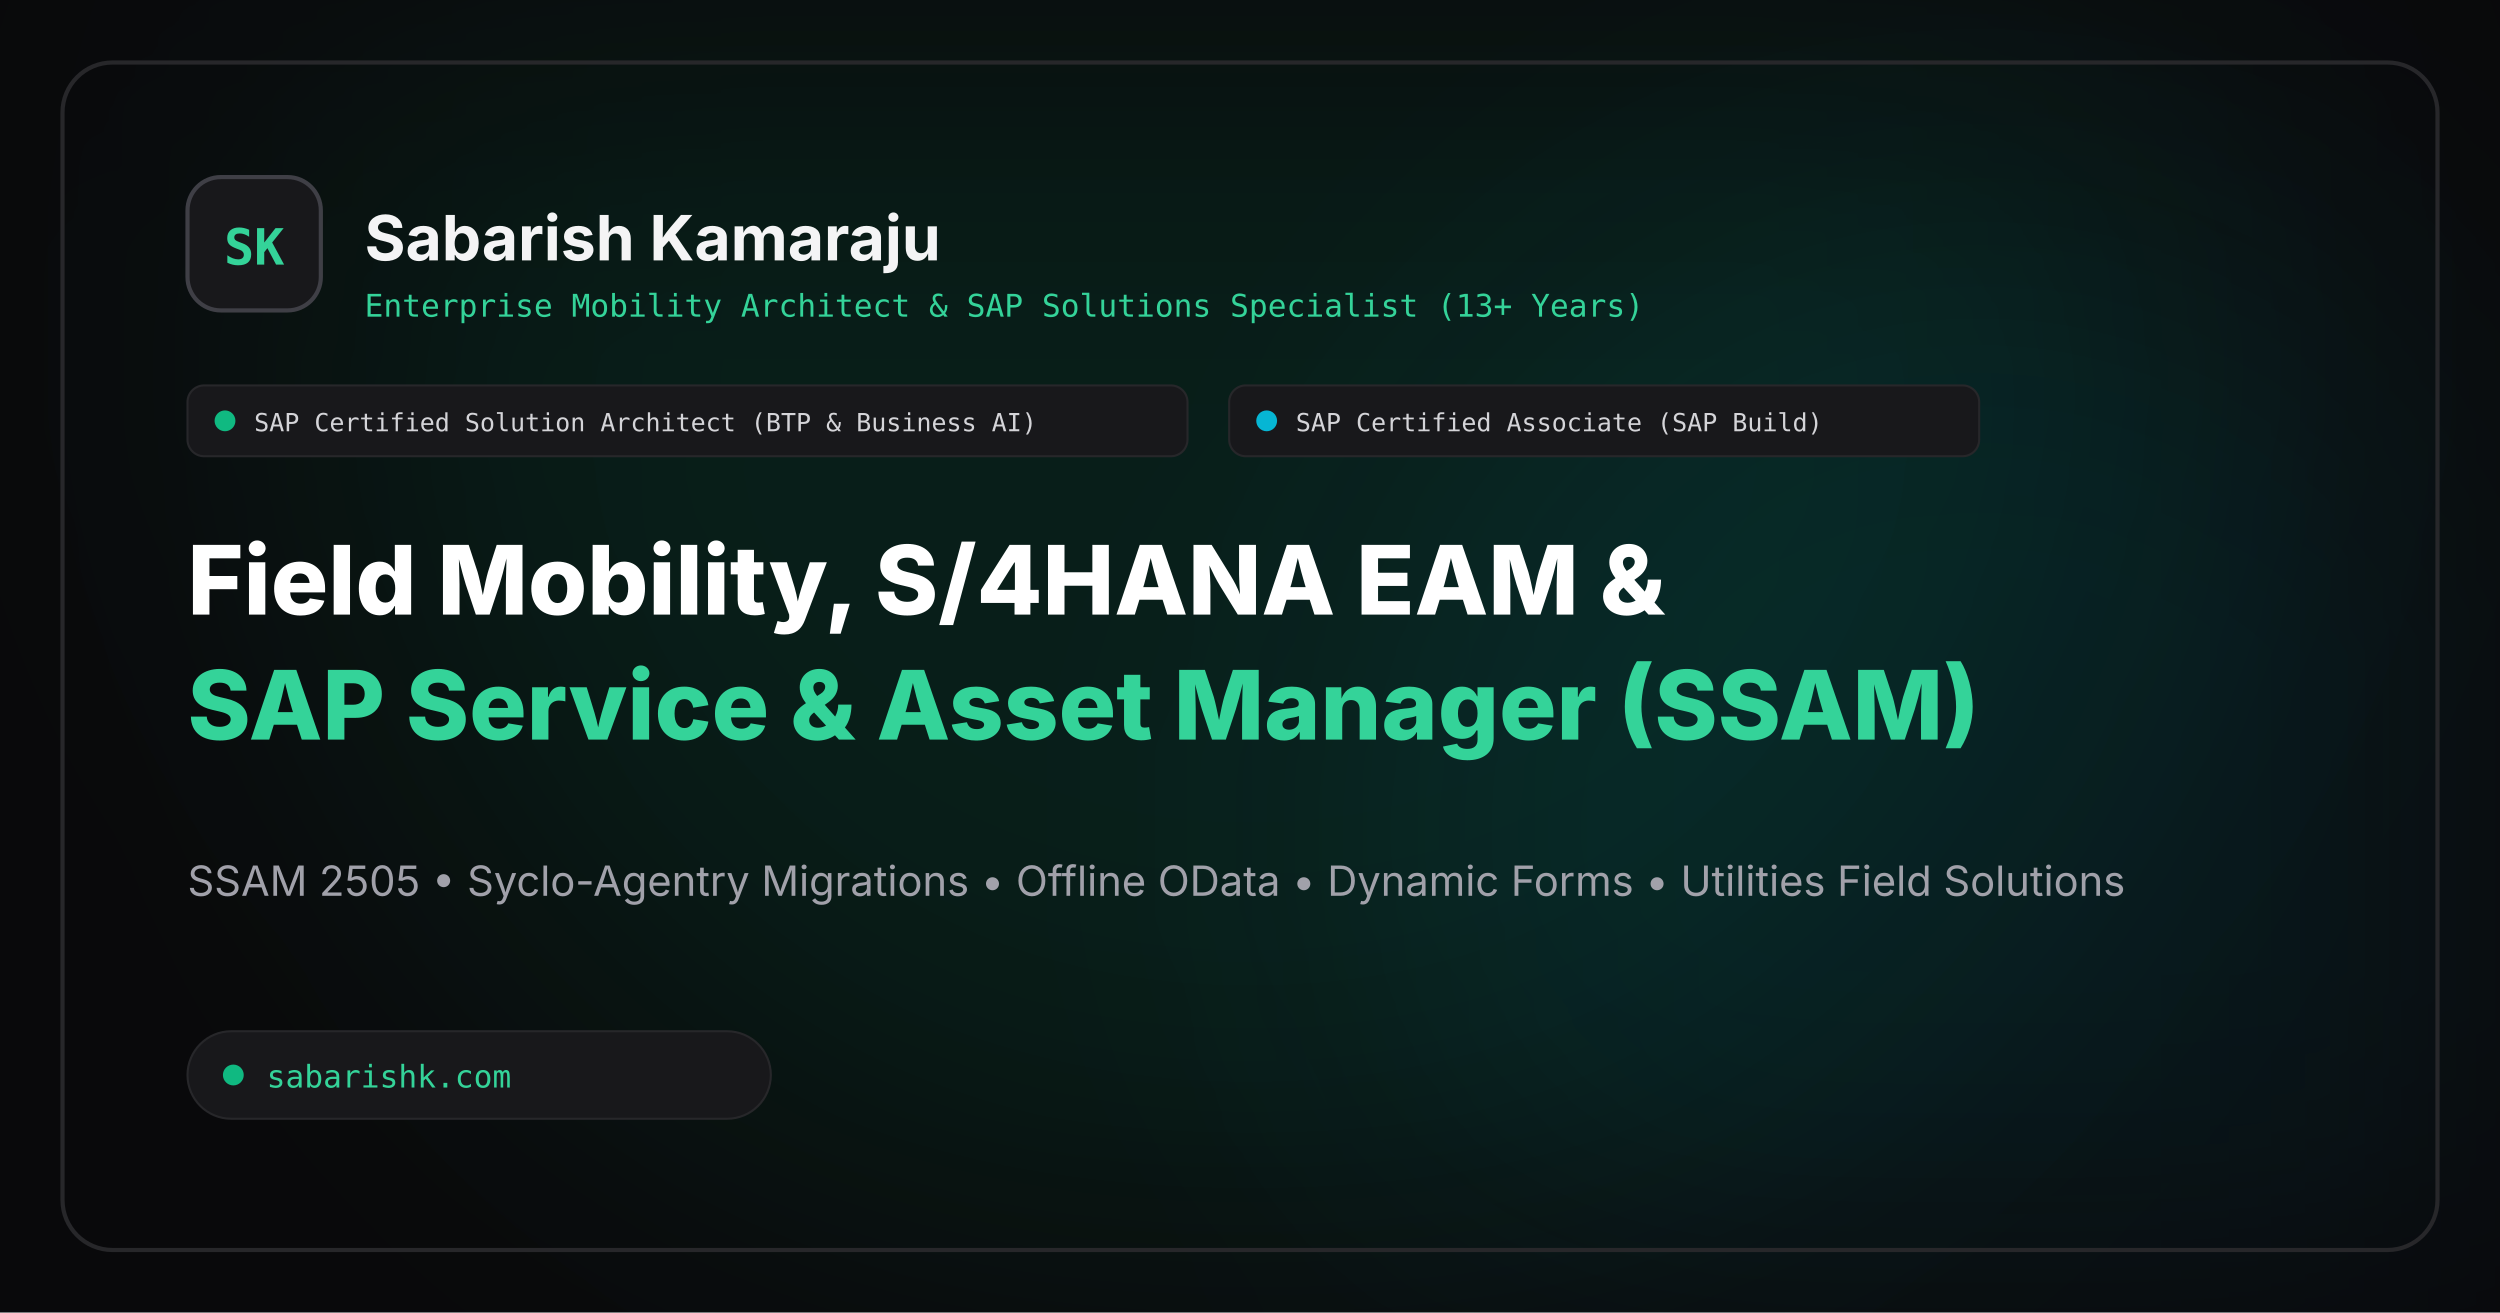
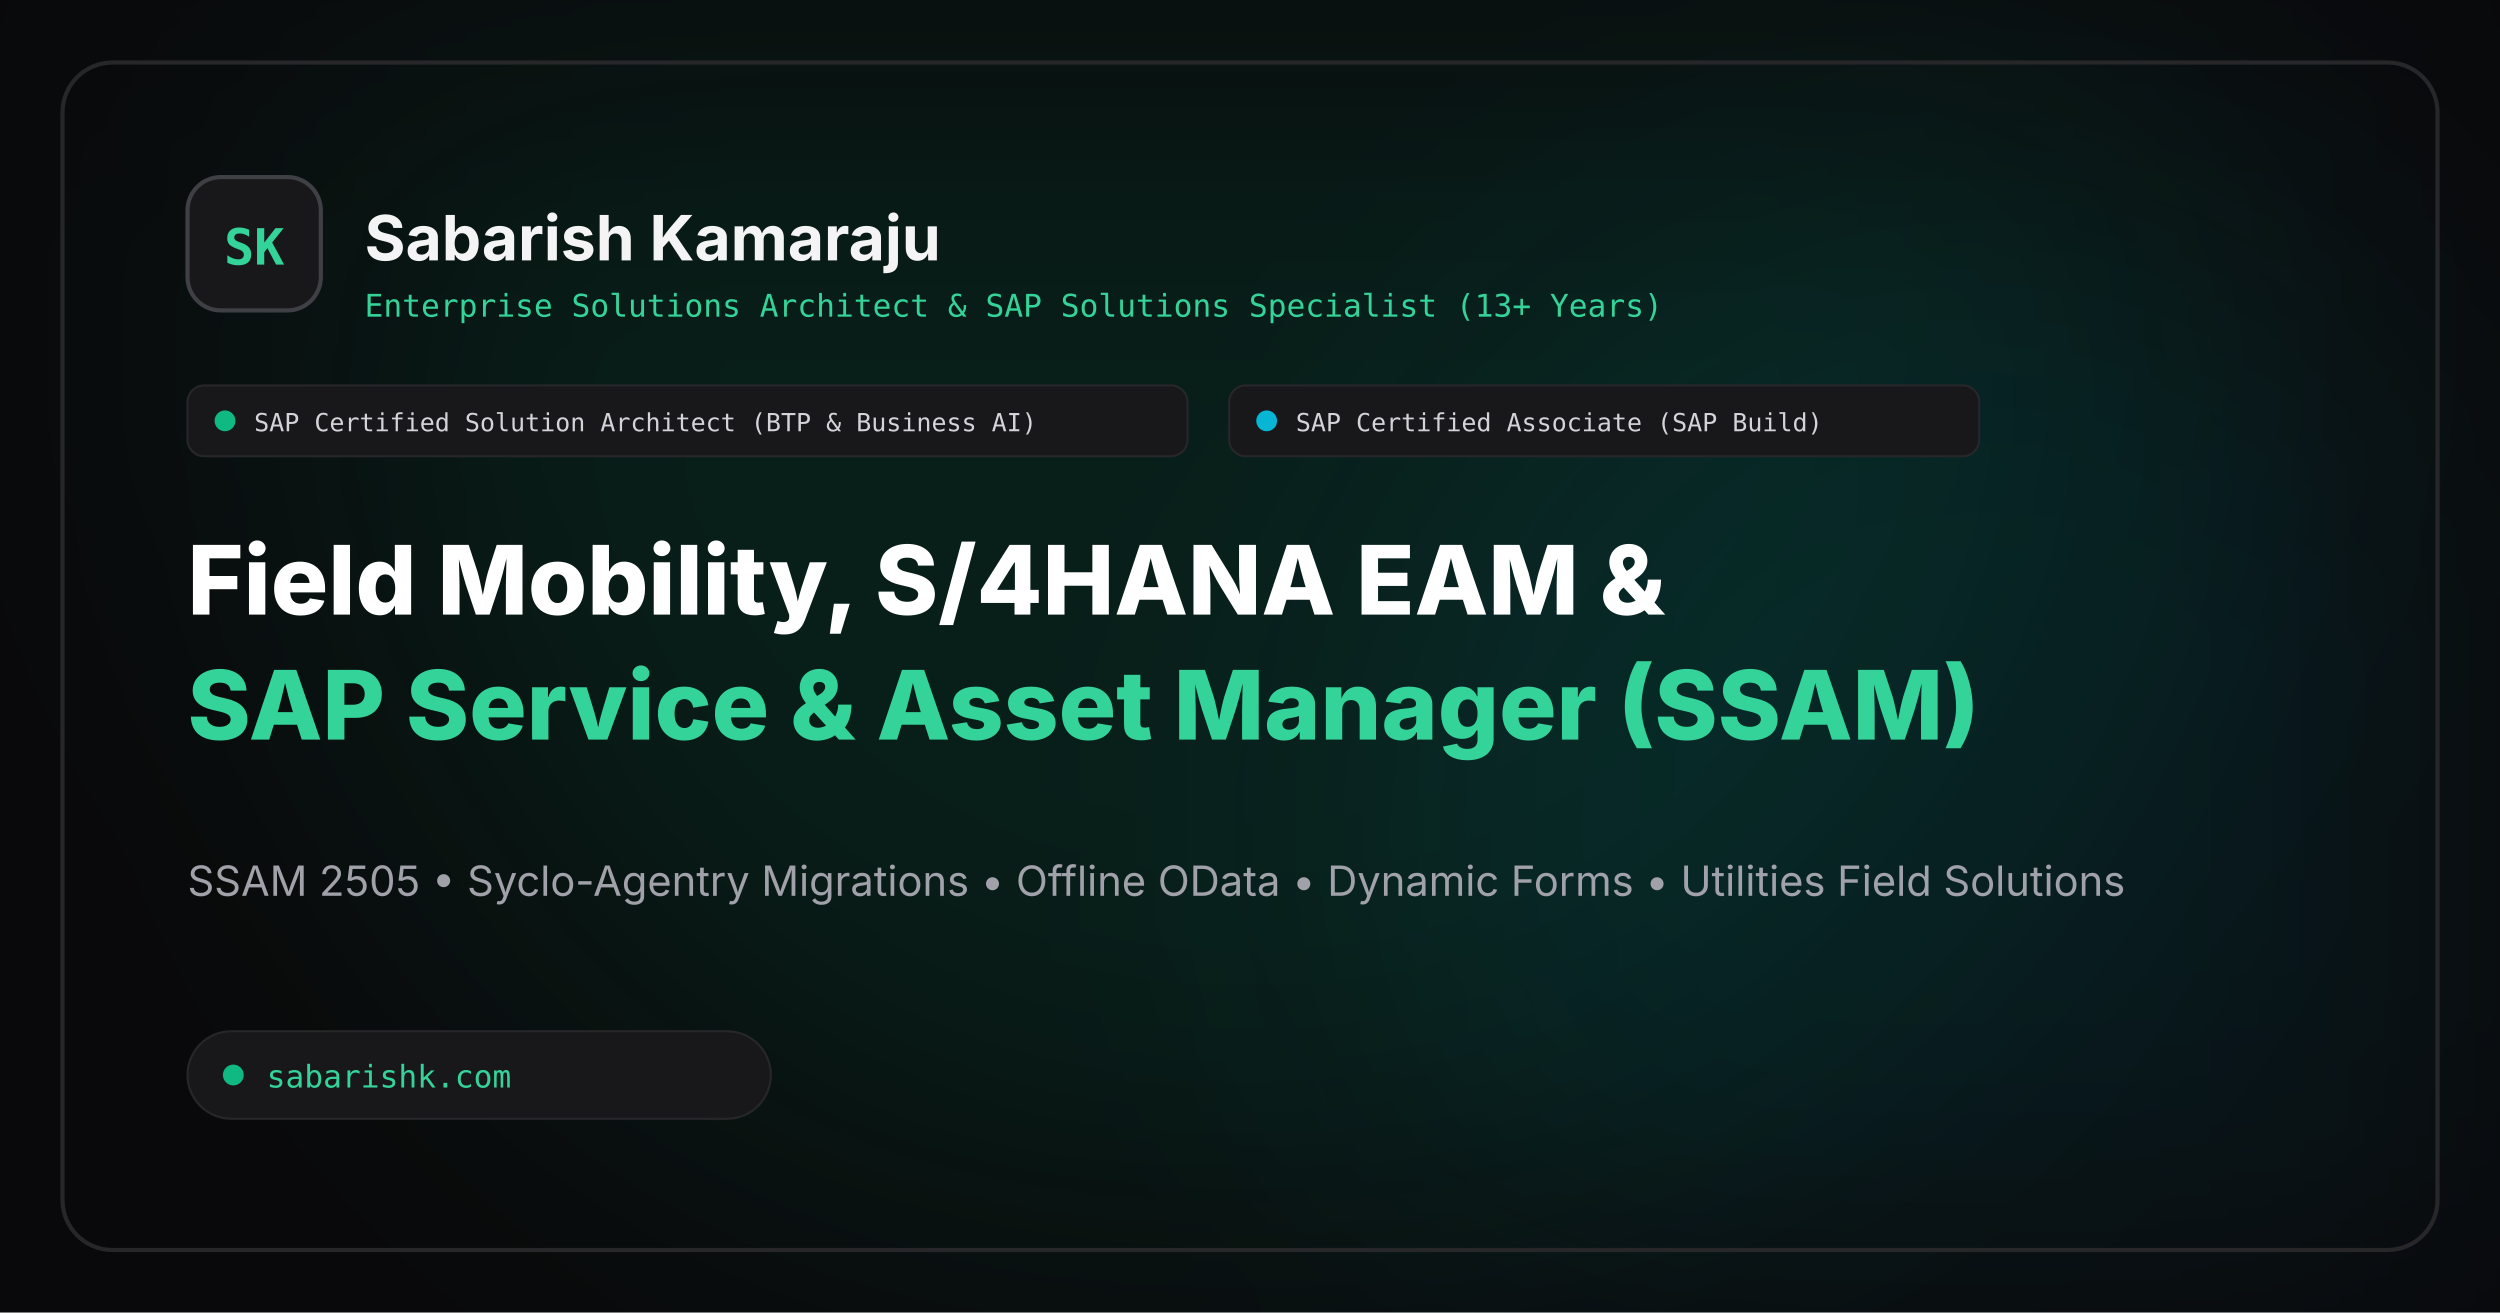
<svg xmlns="http://www.w3.org/2000/svg" width="1200" height="630" viewBox="0 0 1200 630" fill="none">
  <rect width="1200" height="630" fill="#09090b" />
  <circle cx="600" cy="150" r="450" fill="#10b981" fill-opacity="0.12" filter="blur(100px)" />
  <circle cx="950" cy="400" r="300" fill="#06b6d4" fill-opacity="0.08" filter="blur(90px)" />
  <rect x="30" y="30" width="1140" height="570" rx="24" stroke="#27272a" stroke-width="2" />
  <g transform="translate(90, 85)">
    <rect width="64" height="64" rx="16" fill="#18181b" stroke="#3f3f46" stroke-width="2" />
    <text x="32" y="42" font-family="monospace" font-size="24" font-weight="bold" fill="#34d399" text-anchor="middle">SK</text>
  </g>
  <text x="175" y="125" font-family="system-ui, -apple-system, sans-serif" font-size="30" font-weight="700" fill="#f4f4f5">Sabarish Kamaraju</text>
-   <text x="175" y="152" font-family="monospace" font-size="15" fill="#34d399">Enterprise Mobility Architect &amp; SAP Solutions Specialist (13+ Years)</text>
+   <text x="175" y="152" font-family="monospace" font-size="15" fill="#34d399">Enterprise Solutions Architect &amp; SAP Solutions Specialist (13+ Years)</text>
  <g transform="translate(90, 185)">
    <rect width="480" height="34" rx="8" fill="#18181b" stroke="#27272a" />
    <circle cx="18" cy="17" r="5" fill="#10b981" />
    <text x="32" y="22" font-family="monospace" font-size="12" fill="#d4d4d8">SAP Certified Solution Architect (BTP &amp; Business AI)</text>
  </g>
  <g transform="translate(590, 185)">
    <rect width="360" height="34" rx="8" fill="#18181b" stroke="#27272a" />
    <circle cx="18" cy="17" r="5" fill="#06b6d4" />
    <text x="32" y="22" font-family="monospace" font-size="12" fill="#d4d4d8">SAP Certified Associate (SAP Build)</text>
  </g>
  <text x="90" y="295" font-family="system-ui, -apple-system, sans-serif" font-size="46" font-weight="800" fill="#ffffff">
    Field Mobility, S/4HANA EAM &amp;
  </text>
  <text x="90" y="355" font-family="system-ui, -apple-system, sans-serif" font-size="46" font-weight="800" fill="#34d399">
    SAP Service &amp; Asset Manager (SSAM)
  </text>
  <text x="90" y="430" font-family="system-ui, -apple-system, sans-serif" font-size="20" fill="#a1a1aa">
    SSAM 2505 • Syclo-Agentry Migrations • Offline OData • Dynamic Forms • Utilities Field Solutions
  </text>
  <g transform="translate(90, 495)">
    <rect width="280" height="42" rx="21" fill="#18181b" stroke="#27272a" />
    <circle cx="22" cy="21" r="5" fill="#10b981" />
    <text x="38" y="27" font-family="monospace" font-size="15" fill="#34d399">sabarishk.com</text>
  </g>
</svg>
